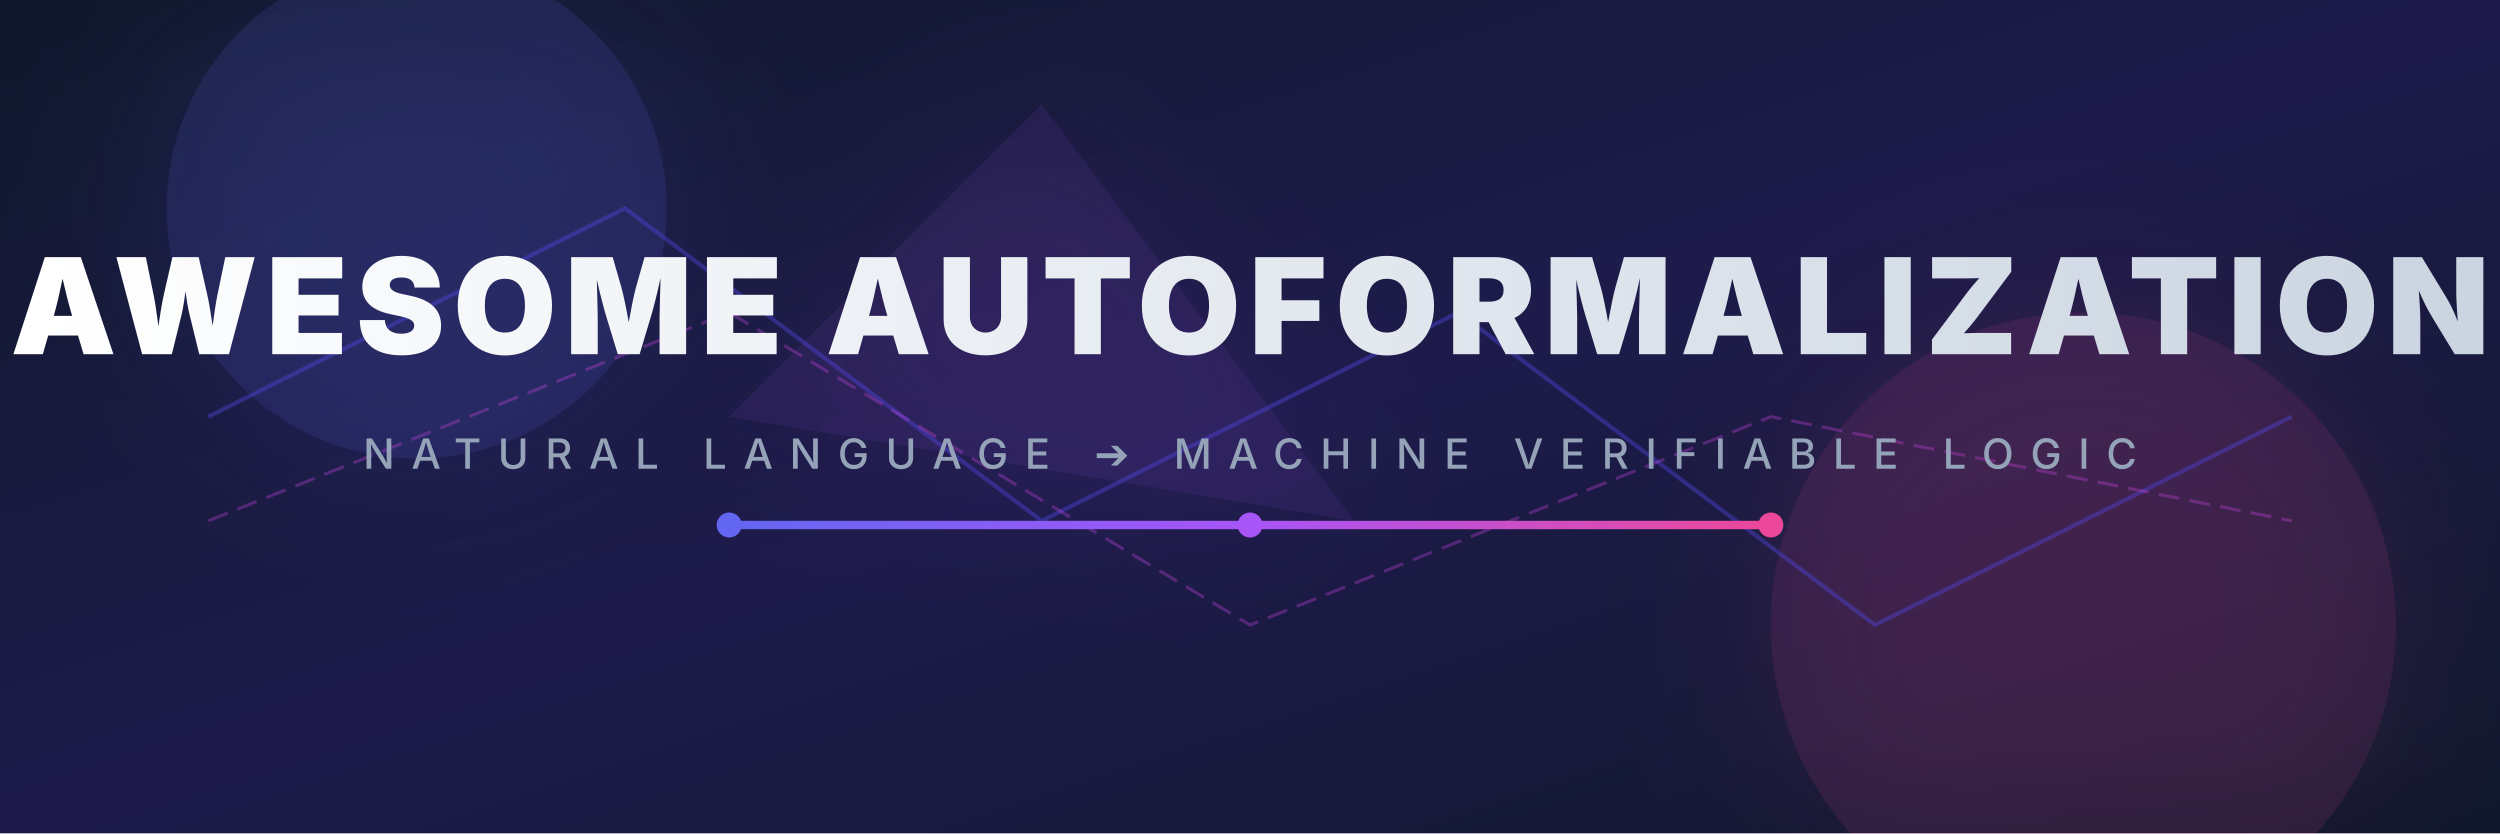
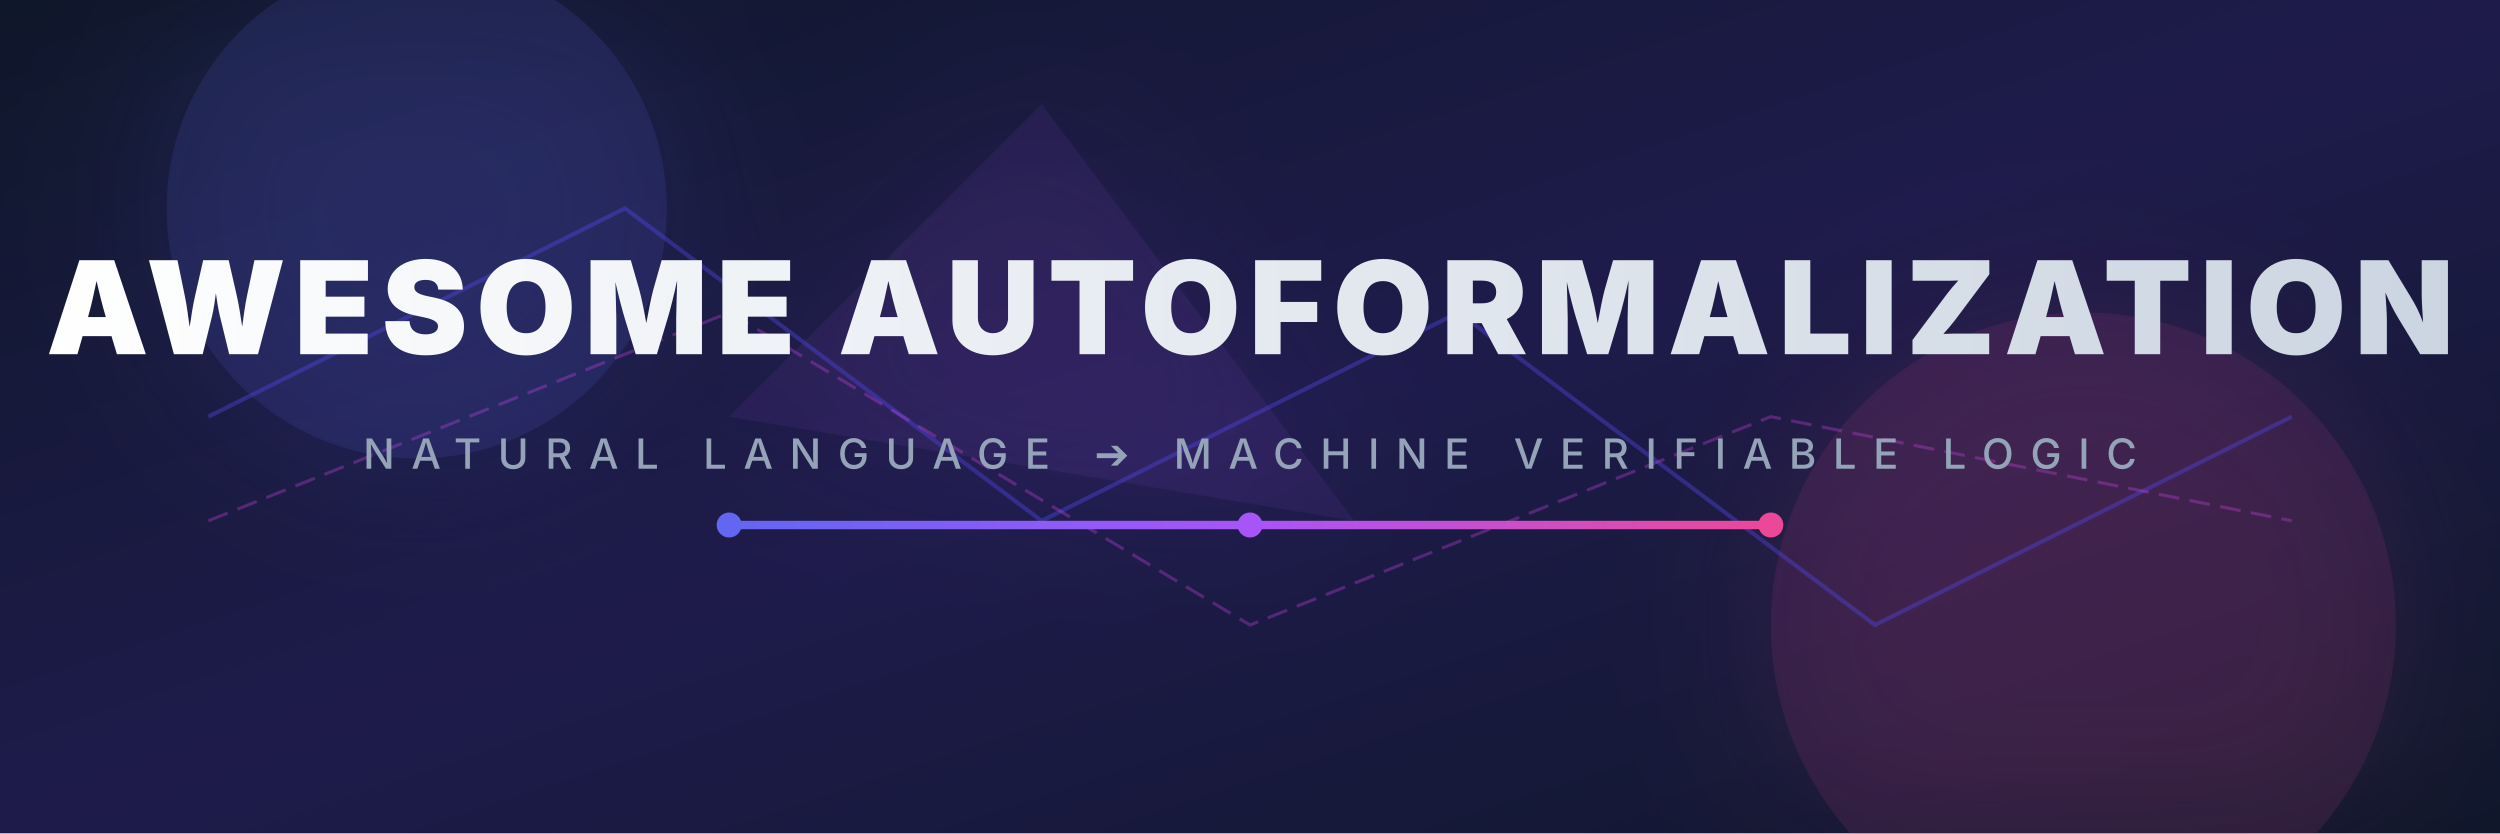
<svg xmlns="http://www.w3.org/2000/svg" viewBox="0 0 1200 400" width="100%" height="100%">
  <defs>
    <linearGradient id="bg-gradient" x1="0%" y1="0%" x2="100%" y2="100%">
      <stop offset="0%" stop-color="#0f172a" />
      <stop offset="50%" stop-color="#1e1b4b" />
      <stop offset="100%" stop-color="#0f172a" />
    </linearGradient>
    <linearGradient id="accent-gradient" x1="0%" y1="0%" x2="100%" y2="0%">
      <stop offset="0%" stop-color="#6366f1" />
      <stop offset="50%" stop-color="#a855f7" />
      <stop offset="100%" stop-color="#ec4899" />
    </linearGradient>
    <linearGradient id="text-gradient" x1="0%" y1="0%" x2="100%" y2="0%">
      <stop offset="0%" stop-color="#ffffff" />
      <stop offset="100%" stop-color="#cbd5e1" />
    </linearGradient>
    <filter id="glow" x="-20%" y="-20%" width="140%" height="140%">
      <feGaussianBlur stdDeviation="40" result="blur" />
      <feComposite in="SourceGraphic" in2="blur" operator="over" />
    </filter>
  </defs>
  <rect width="1200" height="400" fill="url(#bg-gradient)" />
  <g opacity="0.3" filter="url(#glow)">
    <circle cx="200" cy="100" r="120" fill="#6366f1" opacity="0.5" />
    <circle cx="1000" cy="300" r="150" fill="#ec4899" opacity="0.4" />
    <polygon points="500,50 650,250 350,200" fill="#a855f7" opacity="0.3" />
  </g>
  <path d="M 100,200 L 300,100 L 500,250 L 700,150 L 900,300 L 1100,200" stroke="#4f46e5" stroke-width="2" fill="none" opacity="0.4" />
  <path d="M 100,250 L 350,150 L 600,300 L 850,200 L 1100,250" stroke="#d946ef" stroke-width="1.5" fill="none" stroke-dasharray="10 5" opacity="0.3" />
-   <text x="50%" y="170" font-family="'Outfit', 'Inter', 'Segoe UI', sans-serif" font-size="64" font-weight="900" fill="url(#text-gradient)" text-anchor="middle" letter-spacing="4">
+   <text x="50%" y="170" font-family="'Outfit', 'Inter', 'Segoe UI', sans-serif" font-size="62" font-weight="900" fill="url(#text-gradient)" text-anchor="middle" letter-spacing="4">
    AWESOME AUTOFORMALIZATION
  </text>
  <text x="50%" y="225" font-family="'Outfit', 'Inter', 'Segoe UI', sans-serif" font-size="20" font-weight="500" fill="#94a3b8" text-anchor="middle" letter-spacing="8">
    NATURAL LANGUAGE ➔ MACHINE VERIFIABLE LOGIC
  </text>
  <rect x="350" y="250" width="500" height="4" rx="2" fill="url(#accent-gradient)" />
  <circle cx="350" cy="252" r="6" fill="#6366f1" />
  <circle cx="600" cy="252" r="6" fill="#a855f7" />
  <circle cx="850" cy="252" r="6" fill="#ec4899" />
</svg>
